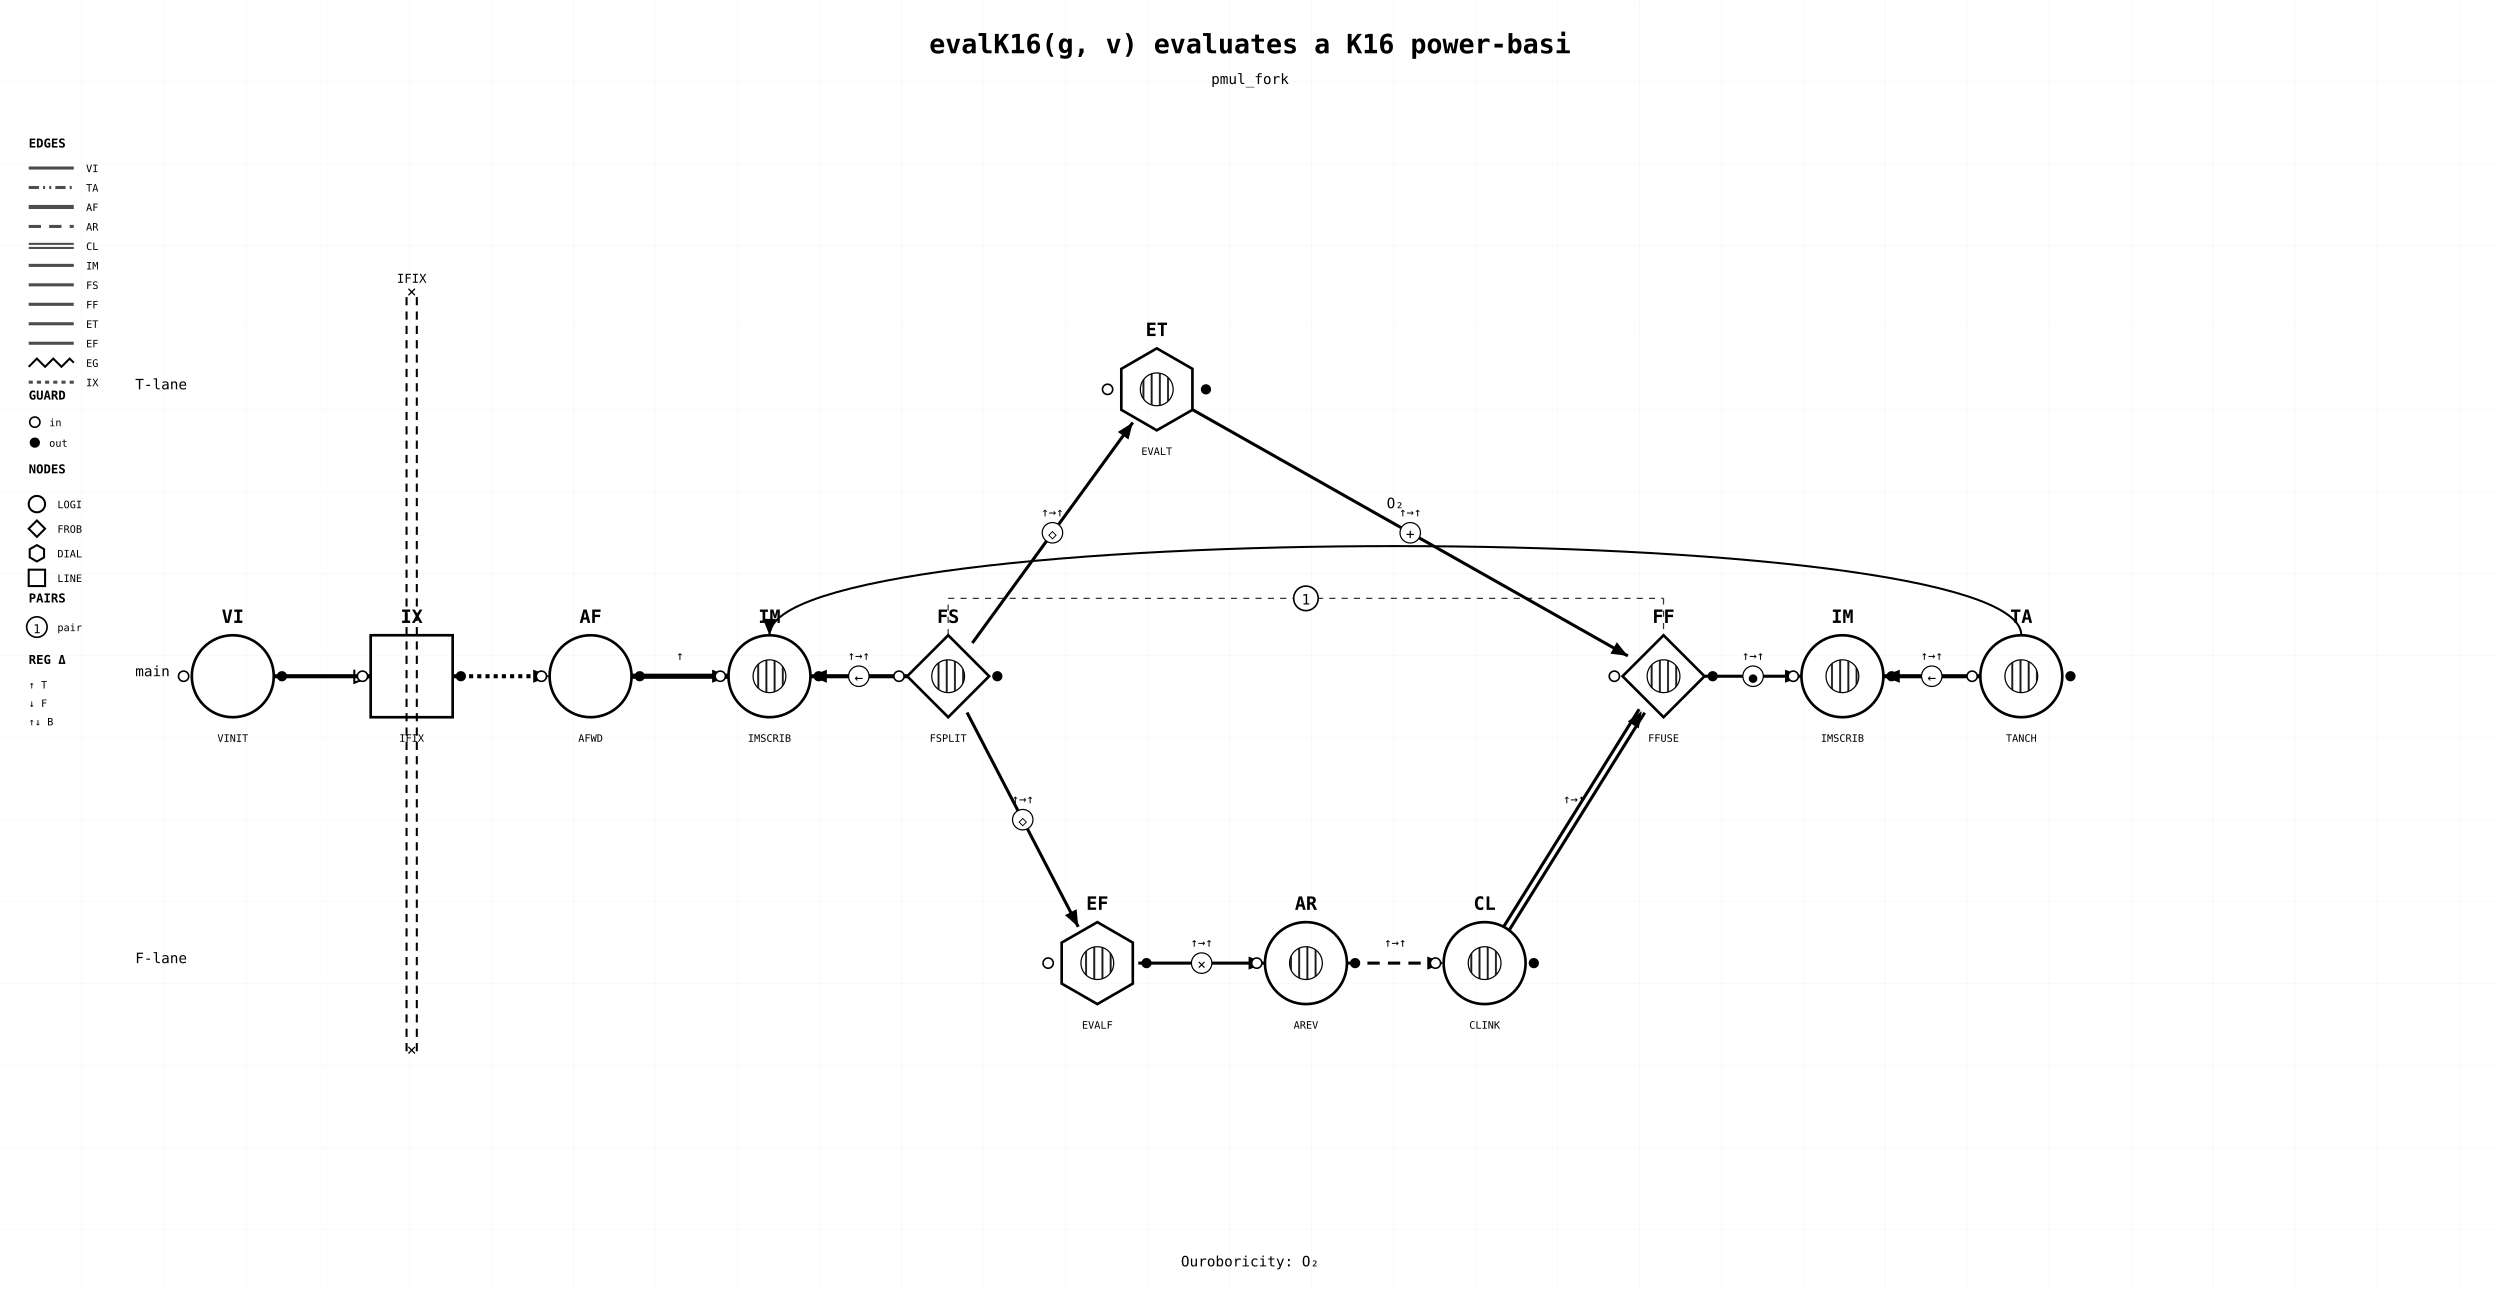
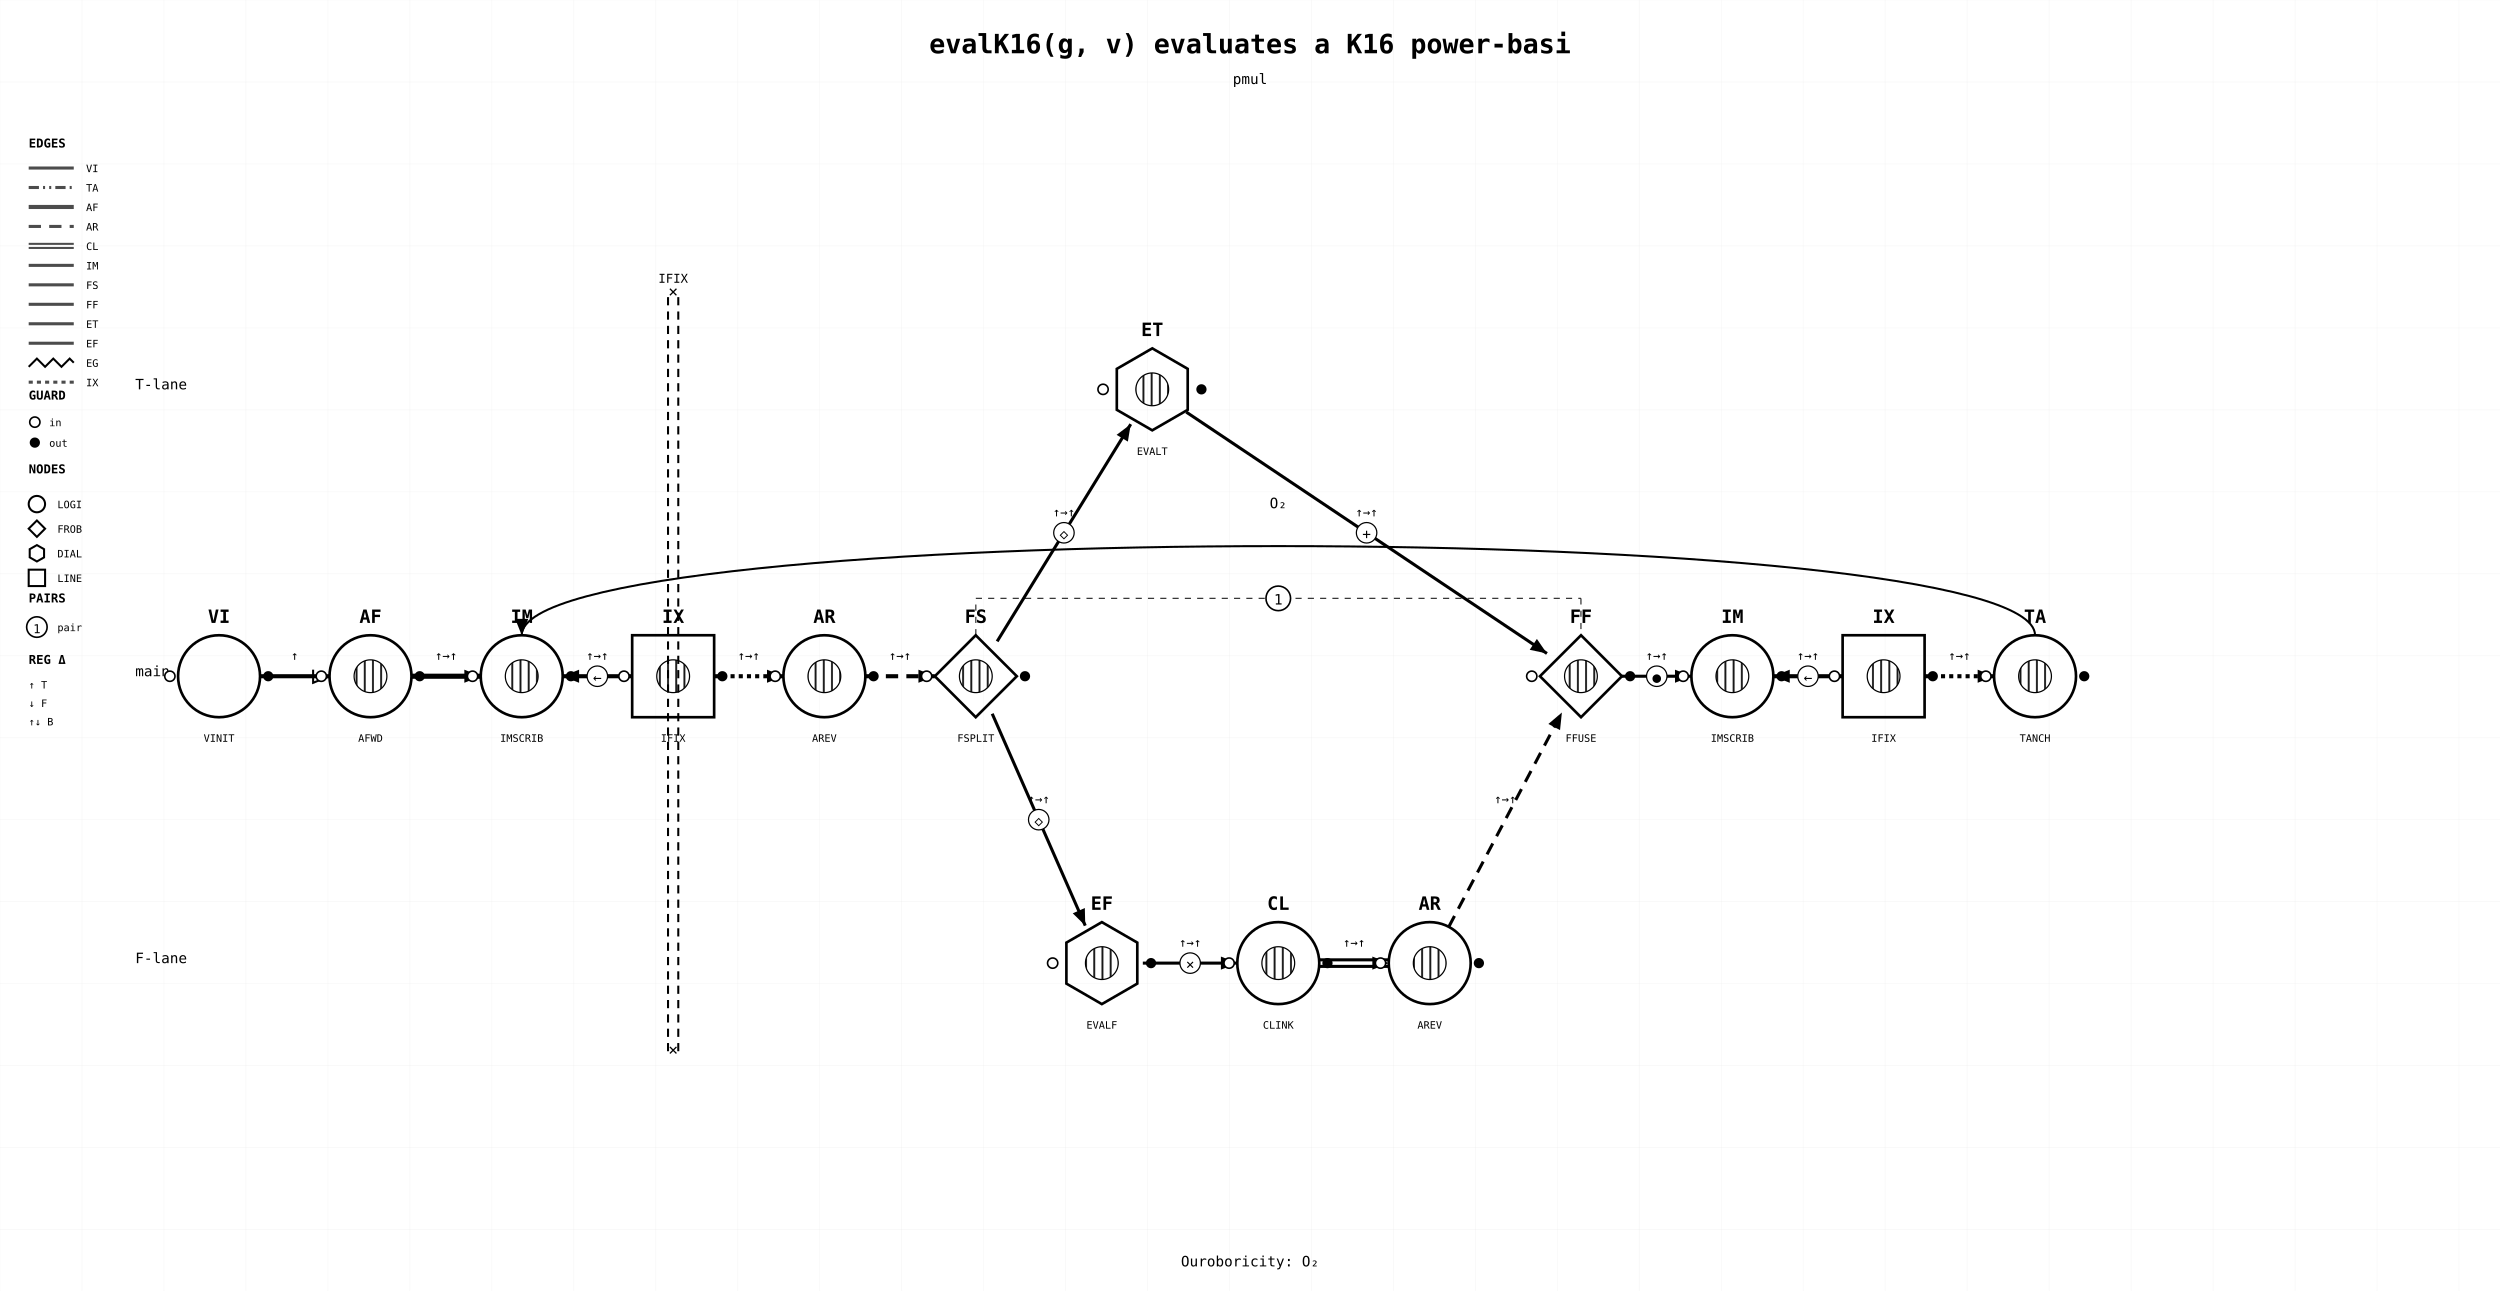
<svg xmlns="http://www.w3.org/2000/svg" viewBox="0 0 1220 630">
  <rect width="1220" height="630" fill="#ffffff" />
  <defs>
    <pattern id="hatch-T" width="4" height="4" patternUnits="userSpaceOnUse">
      <path d="M2,0 L2,4" stroke="#000000" stroke-width="0.8" />
    </pattern>
    <pattern id="hatch-F" width="4" height="4" patternUnits="userSpaceOnUse">
      <path d="M0,2 L4,2" stroke="#000000" stroke-width="0.8" />
    </pattern>
    <pattern id="hatch-B" width="4" height="4" patternUnits="userSpaceOnUse">
      <path d="M2,0 L2,4 M0,2 L4,2" stroke="#000000" stroke-width="0.8" />
    </pattern>
  </defs>
  <line x1="0.0" y1="0.0" x2="0.0" y2="630.0" stroke="#e8e8e8" stroke-width="0.4" opacity="0.3" />
  <line x1="40.0" y1="0.0" x2="40.0" y2="630.0" stroke="#e8e8e8" stroke-width="0.4" opacity="0.3" />
  <line x1="80.0" y1="0.0" x2="80.0" y2="630.0" stroke="#e8e8e8" stroke-width="0.4" opacity="0.3" />
  <line x1="120.0" y1="0.0" x2="120.0" y2="630.0" stroke="#e8e8e8" stroke-width="0.4" opacity="0.3" />
  <line x1="160.0" y1="0.0" x2="160.0" y2="630.0" stroke="#e8e8e8" stroke-width="0.4" opacity="0.3" />
  <line x1="200.0" y1="0.0" x2="200.0" y2="630.0" stroke="#e8e8e8" stroke-width="0.4" opacity="0.3" />
  <line x1="240.0" y1="0.0" x2="240.0" y2="630.0" stroke="#e8e8e8" stroke-width="0.4" opacity="0.3" />
  <line x1="280.0" y1="0.0" x2="280.0" y2="630.0" stroke="#e8e8e8" stroke-width="0.4" opacity="0.3" />
  <line x1="320.0" y1="0.0" x2="320.0" y2="630.0" stroke="#e8e8e8" stroke-width="0.4" opacity="0.3" />
  <line x1="360.0" y1="0.0" x2="360.0" y2="630.0" stroke="#e8e8e8" stroke-width="0.4" opacity="0.3" />
  <line x1="400.0" y1="0.0" x2="400.0" y2="630.0" stroke="#e8e8e8" stroke-width="0.4" opacity="0.3" />
  <line x1="440.0" y1="0.0" x2="440.0" y2="630.0" stroke="#e8e8e8" stroke-width="0.4" opacity="0.3" />
  <line x1="480.0" y1="0.0" x2="480.0" y2="630.0" stroke="#e8e8e8" stroke-width="0.4" opacity="0.3" />
  <line x1="520.0" y1="0.0" x2="520.0" y2="630.0" stroke="#e8e8e8" stroke-width="0.4" opacity="0.3" />
  <line x1="560.0" y1="0.0" x2="560.0" y2="630.0" stroke="#e8e8e8" stroke-width="0.4" opacity="0.3" />
  <line x1="600.0" y1="0.0" x2="600.0" y2="630.0" stroke="#e8e8e8" stroke-width="0.4" opacity="0.3" />
  <line x1="640.0" y1="0.0" x2="640.0" y2="630.0" stroke="#e8e8e8" stroke-width="0.4" opacity="0.3" />
  <line x1="680.0" y1="0.0" x2="680.0" y2="630.0" stroke="#e8e8e8" stroke-width="0.4" opacity="0.3" />
  <line x1="720.0" y1="0.0" x2="720.0" y2="630.0" stroke="#e8e8e8" stroke-width="0.4" opacity="0.3" />
  <line x1="760.0" y1="0.0" x2="760.0" y2="630.0" stroke="#e8e8e8" stroke-width="0.4" opacity="0.3" />
  <line x1="800.0" y1="0.0" x2="800.0" y2="630.0" stroke="#e8e8e8" stroke-width="0.4" opacity="0.3" />
  <line x1="840.0" y1="0.0" x2="840.0" y2="630.0" stroke="#e8e8e8" stroke-width="0.4" opacity="0.3" />
  <line x1="880.0" y1="0.0" x2="880.0" y2="630.0" stroke="#e8e8e8" stroke-width="0.4" opacity="0.3" />
  <line x1="920.0" y1="0.0" x2="920.0" y2="630.0" stroke="#e8e8e8" stroke-width="0.4" opacity="0.3" />
  <line x1="960.0" y1="0.0" x2="960.0" y2="630.0" stroke="#e8e8e8" stroke-width="0.4" opacity="0.3" />
  <line x1="1000.0" y1="0.0" x2="1000.0" y2="630.0" stroke="#e8e8e8" stroke-width="0.4" opacity="0.3" />
  <line x1="1040.0" y1="0.0" x2="1040.0" y2="630.0" stroke="#e8e8e8" stroke-width="0.4" opacity="0.3" />
  <line x1="1080.0" y1="0.0" x2="1080.0" y2="630.0" stroke="#e8e8e8" stroke-width="0.4" opacity="0.3" />
  <line x1="1120.0" y1="0.0" x2="1120.0" y2="630.0" stroke="#e8e8e8" stroke-width="0.4" opacity="0.3" />
  <line x1="1160.0" y1="0.0" x2="1160.0" y2="630.0" stroke="#e8e8e8" stroke-width="0.4" opacity="0.3" />
  <line x1="1200.0" y1="0.0" x2="1200.0" y2="630.0" stroke="#e8e8e8" stroke-width="0.4" opacity="0.3" />
  <line x1="0.0" y1="0.0" x2="1220.0" y2="0.0" stroke="#e8e8e8" stroke-width="0.4" opacity="0.3" />
  <line x1="0.0" y1="40.0" x2="1220.0" y2="40.0" stroke="#e8e8e8" stroke-width="0.4" opacity="0.3" />
  <line x1="0.0" y1="80.0" x2="1220.0" y2="80.0" stroke="#e8e8e8" stroke-width="0.4" opacity="0.3" />
  <line x1="0.0" y1="120.0" x2="1220.0" y2="120.0" stroke="#e8e8e8" stroke-width="0.4" opacity="0.3" />
  <line x1="0.0" y1="160.0" x2="1220.0" y2="160.0" stroke="#e8e8e8" stroke-width="0.4" opacity="0.3" />
  <line x1="0.0" y1="200.0" x2="1220.0" y2="200.0" stroke="#e8e8e8" stroke-width="0.4" opacity="0.3" />
  <line x1="0.0" y1="240.0" x2="1220.0" y2="240.0" stroke="#e8e8e8" stroke-width="0.4" opacity="0.3" />
  <line x1="0.0" y1="280.0" x2="1220.0" y2="280.0" stroke="#e8e8e8" stroke-width="0.4" opacity="0.3" />
  <line x1="0.0" y1="320.0" x2="1220.0" y2="320.0" stroke="#e8e8e8" stroke-width="0.4" opacity="0.3" />
  <line x1="0.0" y1="360.0" x2="1220.0" y2="360.0" stroke="#e8e8e8" stroke-width="0.4" opacity="0.3" />
  <line x1="0.0" y1="400.0" x2="1220.0" y2="400.0" stroke="#e8e8e8" stroke-width="0.4" opacity="0.3" />
  <line x1="0.0" y1="440.0" x2="1220.0" y2="440.0" stroke="#e8e8e8" stroke-width="0.4" opacity="0.3" />
  <line x1="0.0" y1="480.0" x2="1220.0" y2="480.0" stroke="#e8e8e8" stroke-width="0.4" opacity="0.3" />
  <line x1="0.0" y1="520.0" x2="1220.0" y2="520.0" stroke="#e8e8e8" stroke-width="0.4" opacity="0.3" />
  <line x1="0.0" y1="560.0" x2="1220.0" y2="560.0" stroke="#e8e8e8" stroke-width="0.4" opacity="0.3" />
  <line x1="0.0" y1="600.0" x2="1220.0" y2="600.0" stroke="#e8e8e8" stroke-width="0.4" opacity="0.3" />
  <text x="610.0" y="26.0" fill="#000000" font-size="13" text-anchor="middle" font-family="monospace" font-weight="bold">evalK16(g, v) evaluates a K16 power-basi</text>
-   <text x="610.0" y="41.0" fill="#000000" font-size="7" text-anchor="middle" font-family="monospace">pmul_fork</text>
+   <text x="610.0" y="41.0" fill="#000000" font-size="7" text-anchor="middle" font-family="monospace">pmul</text>
  <text x="66.0" y="190.0" fill="#000000" font-size="7" text-anchor="start" font-family="monospace">T-lane</text>
  <text x="66.0" y="470.0" fill="#000000" font-size="7" text-anchor="start" font-family="monospace">F-lane</text>
  <text x="66.0" y="330.0" fill="#000000" font-size="7" text-anchor="start" font-family="monospace">main</text>
-   <line x1="198.4" y1="145.0" x2="198.4" y2="515.0" stroke="#000000" stroke-width="1.0" opacity="1.0" stroke-dasharray="4,3" />
-   <line x1="203.4" y1="145.0" x2="203.4" y2="515.0" stroke="#000000" stroke-width="1.0" opacity="1.0" stroke-dasharray="4,3" />
-   <text x="200.9" y="145.0" fill="#000000" font-size="8" text-anchor="middle" font-family="monospace">×</text>
-   <text x="200.9" y="515.0" fill="#000000" font-size="8" text-anchor="middle" font-family="monospace">×</text>
-   <text x="200.9" y="138.0" fill="#000000" font-size="6" text-anchor="middle" font-family="monospace">IFIX</text>
-   <line x1="462.7" y1="310.0" x2="462.7" y2="292.0" stroke="#000000" stroke-width="0.6" opacity="0.8" stroke-dasharray="3,3" />
-   <line x1="462.7" y1="292.0" x2="811.8" y2="292.0" stroke="#000000" stroke-width="0.6" opacity="0.8" stroke-dasharray="3,3" />
-   <line x1="811.8" y1="292.0" x2="811.8" y2="310.0" stroke="#000000" stroke-width="0.6" opacity="0.8" stroke-dasharray="3,3" />
-   <circle cx="637.3" cy="292.0" r="6" fill="#ffffff" stroke="#000000" stroke-width="0.8" />
-   <text x="637.3" y="295.0" fill="#000000" font-size="7" text-anchor="middle" font-family="monospace">1</text>
-   <line x1="474.5" y1="313.8" x2="552.8" y2="206.2" stroke="#000000" stroke-width="1.5" opacity="1.0" />
-   <polygon points="552.8,206.2 550.7,214.5 545.5,210.8" fill="#000000" />
-   <circle cx="513.6" cy="260.0" r="5" fill="#ffffff" stroke="#000000" stroke-width="0.6" />
-   <text x="513.6" y="263.0" fill="#000000" font-size="7" text-anchor="middle" font-family="monospace">◇</text>
-   <text x="513.6" y="252.0" fill="#000000" font-size="6" text-anchor="middle" font-family="monospace">↑→↑</text>
-   <line x1="581.9" y1="199.9" x2="794.4" y2="320.1" stroke="#000000" stroke-width="1.5" opacity="1.0" />
-   <polygon points="794.4,320.1 785.9,319.0 789.0,313.4" fill="#000000" />
-   <circle cx="688.2" cy="260.0" r="5" fill="#ffffff" stroke="#000000" stroke-width="0.6" />
-   <text x="688.2" y="263.0" fill="#000000" font-size="7" text-anchor="middle" font-family="monospace">+</text>
-   <text x="688.2" y="252.0" fill="#000000" font-size="6" text-anchor="middle" font-family="monospace">↑→↑</text>
-   <line x1="471.9" y1="347.7" x2="526.2" y2="452.3" stroke="#000000" stroke-width="1.5" opacity="1.0" />
-   <polygon points="526.2,452.3 519.7,446.6 525.4,443.7" fill="#000000" />
-   <circle cx="499.1" cy="400.0" r="5" fill="#ffffff" stroke="#000000" stroke-width="0.6" />
-   <text x="499.1" y="403.0" fill="#000000" font-size="7" text-anchor="middle" font-family="monospace">◇</text>
-   <text x="499.1" y="392.0" fill="#000000" font-size="6" text-anchor="middle" font-family="monospace">↑→↑</text>
-   <line x1="555.5" y1="470.0" x2="617.3" y2="470.0" stroke="#000000" stroke-width="1.5" opacity="1.0" />
-   <polygon points="617.3,470.0 609.3,473.2 609.3,466.8" fill="#000000" />
-   <circle cx="586.4" cy="470.0" r="5" fill="#ffffff" stroke="#000000" stroke-width="0.6" />
-   <text x="586.4" y="473.0" fill="#000000" font-size="7" text-anchor="middle" font-family="monospace">×</text>
-   <text x="586.4" y="462.0" fill="#000000" font-size="6" text-anchor="middle" font-family="monospace">↑→↑</text>
-   <line x1="657.3" y1="470.0" x2="704.5" y2="470.0" stroke="#000000" stroke-width="1.5" opacity="1.0" stroke-dasharray="6,4" />
-   <polygon points="704.5,470.0 696.5,473.2 696.5,466.8" fill="#000000" />
-   <text x="680.9" y="462.0" fill="#000000" font-size="6" text-anchor="middle" font-family="monospace">↑→↑</text>
-   <line x1="733.8" y1="452.2" x2="799.9" y2="346.1" stroke="#000000" stroke-width="1.5" opacity="1.0" />
-   <line x1="736.5" y1="453.9" x2="802.6" y2="347.8" stroke="#000000" stroke-width="1.5" opacity="1.0" />
-   <polygon points="801.2,347.0 799.7,355.5 794.3,352.1" fill="#000000" />
-   <text x="768.2" y="392.0" fill="#000000" font-size="6" text-anchor="middle" font-family="monospace">↑→↑</text>
-   <line x1="133.6" y1="330.0" x2="180.9" y2="330.0" stroke="#000000" stroke-width="2.0" opacity="1.0" />
-   <polyline points="180.9,330.0 172.9,333.2 172.9,326.8" fill="none" stroke="#000000" stroke-width="1.0" />
-   <line x1="220.9" y1="330.0" x2="268.2" y2="330.0" stroke="#000000" stroke-width="2.0" opacity="1.0" stroke-dasharray="2,2" />
-   <polygon points="268.2,330.0 260.2,333.2 260.2,326.8" fill="#000000" />
-   <line x1="308.2" y1="330.0" x2="355.5" y2="330.0" stroke="#000000" stroke-width="2.5" opacity="1.0" />
-   <polygon points="355.5,330.0 347.5,333.2 347.5,326.8" fill="#000000" />
-   <text x="331.8" y="322.0" fill="#000000" font-size="6" text-anchor="middle" font-family="monospace">↑</text>
-   <line x1="395.5" y1="330.0" x2="442.7" y2="330.0" stroke="#000000" stroke-width="2.0" opacity="1.0" />
-   <polygon points="395.5,330.0 403.5,326.8 403.5,333.2" fill="#000000" />
-   <circle cx="419.1" cy="330.0" r="5" fill="#ffffff" stroke="#000000" stroke-width="0.6" />
-   <text x="419.1" y="333.0" fill="#000000" font-size="7" text-anchor="middle" font-family="monospace">←</text>
-   <text x="419.1" y="322.0" fill="#000000" font-size="6" text-anchor="middle" font-family="monospace">↑→↑</text>
-   <line x1="919.1" y1="330.0" x2="966.4" y2="330.0" stroke="#000000" stroke-width="2.0" opacity="1.0" />
-   <polygon points="919.1,330.0 927.1,326.8 927.1,333.2" fill="#000000" />
-   <circle cx="942.7" cy="330.0" r="5" fill="#ffffff" stroke="#000000" stroke-width="0.6" />
-   <text x="942.7" y="333.0" fill="#000000" font-size="7" text-anchor="middle" font-family="monospace">←</text>
-   <text x="942.7" y="322.0" fill="#000000" font-size="6" text-anchor="middle" font-family="monospace">↑→↑</text>
-   <line x1="831.8" y1="330.0" x2="879.1" y2="330.0" stroke="#000000" stroke-width="1.5" opacity="1.0" />
-   <polygon points="879.1,330.0 871.1,333.2 871.1,326.8" fill="#000000" />
-   <circle cx="855.5" cy="330.0" r="5" fill="#ffffff" stroke="#000000" stroke-width="0.6" />
-   <text x="855.5" y="333.0" fill="#000000" font-size="7" text-anchor="middle" font-family="monospace">●</text>
-   <text x="855.5" y="322.0" fill="#000000" font-size="6" text-anchor="middle" font-family="monospace">↑→↑</text>
-   <circle fill="none" stroke="#000000" stroke-width="1.3" cx="113.6" cy="330.0" r="20.0" />
-   <circle cx="89.6" cy="330.0" r="2.5" fill="#ffffff" stroke="#000000" stroke-width="0.8" />
-   <circle cx="137.6" cy="330.0" r="2.5" fill="#000000" />
-   <text x="113.6" y="304.0" fill="#000000" font-size="9" text-anchor="middle" font-family="monospace" font-weight="bold">VI</text>
-   <text x="113.6" y="362.0" fill="#000000" font-size="5" text-anchor="middle" font-family="monospace">VINIT</text>
-   <rect fill="none" stroke="#000000" stroke-width="1.3" x="180.9" y="310.0" width="40.0" height="40.0" />
-   <circle cx="176.9" cy="330.0" r="2.5" fill="#ffffff" stroke="#000000" stroke-width="0.8" />
-   <circle cx="224.9" cy="330.0" r="2.5" fill="#000000" />
-   <text x="200.9" y="304.0" fill="#000000" font-size="9" text-anchor="middle" font-family="monospace" font-weight="bold">IX</text>
-   <text x="200.9" y="362.0" fill="#000000" font-size="5" text-anchor="middle" font-family="monospace">IFIX</text>
-   <circle fill="none" stroke="#000000" stroke-width="1.3" cx="288.2" cy="330.0" r="20.0" />
-   <circle cx="264.2" cy="330.0" r="2.5" fill="#ffffff" stroke="#000000" stroke-width="0.8" />
-   <circle cx="312.2" cy="330.0" r="2.5" fill="#000000" />
-   <text x="288.2" y="304.0" fill="#000000" font-size="9" text-anchor="middle" font-family="monospace" font-weight="bold">AF</text>
-   <text x="288.2" y="362.0" fill="#000000" font-size="5" text-anchor="middle" font-family="monospace">AFWD</text>
-   <circle fill="none" stroke="#000000" stroke-width="1.3" cx="375.5" cy="330.0" r="20.0" />
-   <circle cx="375.5" cy="330.0" r="8" fill="url(#hatch-T)" stroke="#000000" stroke-width="0.6" />
-   <circle cx="351.5" cy="330.0" r="2.5" fill="#ffffff" stroke="#000000" stroke-width="0.8" />
-   <circle cx="399.5" cy="330.0" r="2.5" fill="#000000" />
-   <text x="375.5" y="304.0" fill="#000000" font-size="9" text-anchor="middle" font-family="monospace" font-weight="bold">IM</text>
-   <text x="375.5" y="362.0" fill="#000000" font-size="5" text-anchor="middle" font-family="monospace">IMSCRIB</text>
-   <polygon fill="none" stroke="#000000" stroke-width="1.3" points="462.727,310.0 482.7,330 462.727,350.0 442.7,330" />
-   <circle cx="462.7" cy="330.0" r="8" fill="url(#hatch-T)" stroke="#000000" stroke-width="0.6" />
-   <circle cx="438.7" cy="330.0" r="2.5" fill="#ffffff" stroke="#000000" stroke-width="0.8" />
-   <circle cx="486.7" cy="330.0" r="2.5" fill="#000000" />
-   <text x="462.7" y="304.0" fill="#000000" font-size="9" text-anchor="middle" font-family="monospace" font-weight="bold">FS</text>
-   <text x="462.7" y="362.0" fill="#000000" font-size="5" text-anchor="middle" font-family="monospace">FSPLIT</text>
-   <polygon fill="none" stroke="#000000" stroke-width="1.3" points="552.8,480.0 535.5,490.0 518.1,480.0 518.1,460.0 535.5,450.0 552.8,460.0" />
-   <circle cx="535.5" cy="470.0" r="8" fill="url(#hatch-T)" stroke="#000000" stroke-width="0.6" />
-   <circle cx="511.5" cy="470.0" r="2.5" fill="#ffffff" stroke="#000000" stroke-width="0.8" />
-   <circle cx="559.5" cy="470.0" r="2.5" fill="#000000" />
-   <text x="535.5" y="444.0" fill="#000000" font-size="9" text-anchor="middle" font-family="monospace" font-weight="bold">EF</text>
-   <text x="535.5" y="502.0" fill="#000000" font-size="5" text-anchor="middle" font-family="monospace">EVALF</text>
-   <circle fill="none" stroke="#000000" stroke-width="1.3" cx="637.3" cy="470.0" r="20.0" />
-   <circle cx="637.3" cy="470.0" r="8" fill="url(#hatch-T)" stroke="#000000" stroke-width="0.6" />
-   <circle cx="613.3" cy="470.0" r="2.5" fill="#ffffff" stroke="#000000" stroke-width="0.8" />
-   <circle cx="661.3" cy="470.0" r="2.5" fill="#000000" />
-   <text x="637.3" y="444.0" fill="#000000" font-size="9" text-anchor="middle" font-family="monospace" font-weight="bold">AR</text>
-   <text x="637.3" y="502.0" fill="#000000" font-size="5" text-anchor="middle" font-family="monospace">AREV</text>
-   <circle fill="none" stroke="#000000" stroke-width="1.3" cx="724.5" cy="470.0" r="20.0" />
-   <circle cx="724.5" cy="470.0" r="8" fill="url(#hatch-T)" stroke="#000000" stroke-width="0.6" />
-   <circle cx="700.5" cy="470.0" r="2.5" fill="#ffffff" stroke="#000000" stroke-width="0.8" />
-   <circle cx="748.5" cy="470.0" r="2.5" fill="#000000" />
-   <text x="724.5" y="444.0" fill="#000000" font-size="9" text-anchor="middle" font-family="monospace" font-weight="bold">CL</text>
-   <text x="724.5" y="502.0" fill="#000000" font-size="5" text-anchor="middle" font-family="monospace">CLINK</text>
-   <polygon fill="none" stroke="#000000" stroke-width="1.3" points="581.9,200.0 564.5,210.0 547.2,200.0 547.2,180.0 564.5,170.0 581.9,180.0" />
-   <circle cx="564.5" cy="190.0" r="8" fill="url(#hatch-T)" stroke="#000000" stroke-width="0.6" />
-   <circle cx="540.5" cy="190.0" r="2.5" fill="#ffffff" stroke="#000000" stroke-width="0.8" />
-   <circle cx="588.5" cy="190.0" r="2.5" fill="#000000" />
-   <text x="564.5" y="164.0" fill="#000000" font-size="9" text-anchor="middle" font-family="monospace" font-weight="bold">ET</text>
-   <text x="564.5" y="222.0" fill="#000000" font-size="5" text-anchor="middle" font-family="monospace">EVALT</text>
-   <polygon fill="none" stroke="#000000" stroke-width="1.3" points="811.818,310.0 831.8,330 811.818,350.0 791.8,330" />
-   <circle cx="811.8" cy="330.0" r="8" fill="url(#hatch-T)" stroke="#000000" stroke-width="0.6" />
-   <circle cx="787.8" cy="330.0" r="2.5" fill="#ffffff" stroke="#000000" stroke-width="0.8" />
-   <circle cx="835.8" cy="330.0" r="2.5" fill="#000000" />
-   <text x="811.8" y="304.0" fill="#000000" font-size="9" text-anchor="middle" font-family="monospace" font-weight="bold">FF</text>
-   <text x="811.8" y="362.0" fill="#000000" font-size="5" text-anchor="middle" font-family="monospace">FFUSE</text>
-   <circle fill="none" stroke="#000000" stroke-width="1.3" cx="899.1" cy="330.0" r="20.0" />
-   <circle cx="899.1" cy="330.0" r="8" fill="url(#hatch-T)" stroke="#000000" stroke-width="0.6" />
-   <circle cx="875.1" cy="330.0" r="2.5" fill="#ffffff" stroke="#000000" stroke-width="0.8" />
-   <circle cx="923.1" cy="330.0" r="2.5" fill="#000000" />
-   <text x="899.1" y="304.0" fill="#000000" font-size="9" text-anchor="middle" font-family="monospace" font-weight="bold">IM</text>
-   <text x="899.1" y="362.0" fill="#000000" font-size="5" text-anchor="middle" font-family="monospace">IMSCRIB</text>
-   <circle fill="none" stroke="#000000" stroke-width="1.3" cx="986.4" cy="330.0" r="20.0" />
-   <circle cx="986.4" cy="330.0" r="8" fill="url(#hatch-T)" stroke="#000000" stroke-width="0.6" />
-   <circle cx="962.4" cy="330.0" r="2.5" fill="#ffffff" stroke="#000000" stroke-width="0.8" />
-   <circle cx="1010.4" cy="330.0" r="2.5" fill="#000000" />
-   <text x="986.4" y="304.0" fill="#000000" font-size="9" text-anchor="middle" font-family="monospace" font-weight="bold">TA</text>
-   <text x="986.4" y="362.0" fill="#000000" font-size="5" text-anchor="middle" font-family="monospace">TANCH</text>
-   <path d="M 986.4,310.0 C 986.4,252.0 375.5,252.0 375.5,310.0" fill="none" stroke="#000000" stroke-width="1.0" />
-   <polygon points="375.5,310.0 372.3,302.0 378.7,302.0" fill="#000000" />
-   <text x="680.9" y="248.0" fill="#000000" font-size="7" text-anchor="middle" font-family="monospace">O₂</text>
+   <line x1="326.0" y1="145.0" x2="326.0" y2="515.0" stroke="#000000" stroke-width="1.0" opacity="1.0" stroke-dasharray="4,3" />
+   <line x1="331.0" y1="145.0" x2="331.0" y2="515.0" stroke="#000000" stroke-width="1.0" opacity="1.0" stroke-dasharray="4,3" />
+   <text x="328.5" y="145.0" fill="#000000" font-size="8" text-anchor="middle" font-family="monospace">×</text>
+   <text x="328.5" y="515.0" fill="#000000" font-size="8" text-anchor="middle" font-family="monospace">×</text>
+   <text x="328.5" y="138.0" fill="#000000" font-size="6" text-anchor="middle" font-family="monospace">IFIX</text>
+   <line x1="476.2" y1="310.0" x2="476.2" y2="292.0" stroke="#000000" stroke-width="0.6" opacity="0.8" stroke-dasharray="3,3" />
+   <line x1="476.2" y1="292.0" x2="771.5" y2="292.0" stroke="#000000" stroke-width="0.6" opacity="0.8" stroke-dasharray="3,3" />
+   <line x1="771.5" y1="292.0" x2="771.5" y2="310.0" stroke="#000000" stroke-width="0.6" opacity="0.8" stroke-dasharray="3,3" />
+   <circle cx="623.8" cy="292.0" r="6" fill="#ffffff" stroke="#000000" stroke-width="0.8" />
+   <text x="623.8" y="295.0" fill="#000000" font-size="7" text-anchor="middle" font-family="monospace">1</text>
+   <line x1="486.6" y1="313.0" x2="551.8" y2="207.0" stroke="#000000" stroke-width="1.5" opacity="1.0" />
+   <polygon points="551.8,207.0 550.4,215.5 544.9,212.2" fill="#000000" />
+   <circle cx="519.2" cy="260.0" r="5" fill="#ffffff" stroke="#000000" stroke-width="0.6" />
+   <text x="519.2" y="263.0" fill="#000000" font-size="7" text-anchor="middle" font-family="monospace">◇</text>
+   <text x="519.2" y="252.0" fill="#000000" font-size="6" text-anchor="middle" font-family="monospace">↑→↑</text>
+   <line x1="578.9" y1="201.1" x2="754.9" y2="318.9" stroke="#000000" stroke-width="1.5" opacity="1.0" />
+   <polygon points="754.9,318.9 746.5,317.1 750.0,311.8" fill="#000000" />
+   <circle cx="666.9" cy="260.0" r="5" fill="#ffffff" stroke="#000000" stroke-width="0.6" />
+   <text x="666.9" y="263.0" fill="#000000" font-size="7" text-anchor="middle" font-family="monospace">+</text>
+   <text x="666.9" y="252.0" fill="#000000" font-size="6" text-anchor="middle" font-family="monospace">↑→↑</text>
+   <line x1="484.2" y1="348.3" x2="529.6" y2="451.7" stroke="#000000" stroke-width="1.5" opacity="1.0" />
+   <polygon points="529.6,451.7 523.5,445.7 529.4,443.1" fill="#000000" />
+   <circle cx="506.9" cy="400.0" r="5" fill="#ffffff" stroke="#000000" stroke-width="0.6" />
+   <text x="506.9" y="403.0" fill="#000000" font-size="7" text-anchor="middle" font-family="monospace">◇</text>
+   <text x="506.9" y="392.0" fill="#000000" font-size="6" text-anchor="middle" font-family="monospace">↑→↑</text>
+   <line x1="557.7" y1="470.0" x2="603.8" y2="470.0" stroke="#000000" stroke-width="1.5" opacity="1.0" />
+   <polygon points="603.8,470.0 595.8,473.2 595.8,466.8" fill="#000000" />
+   <circle cx="580.8" cy="470.0" r="5" fill="#ffffff" stroke="#000000" stroke-width="0.6" />
+   <text x="580.8" y="473.0" fill="#000000" font-size="7" text-anchor="middle" font-family="monospace">×</text>
+   <text x="580.8" y="462.0" fill="#000000" font-size="6" text-anchor="middle" font-family="monospace">↑→↑</text>
+   <line x1="643.8" y1="468.4" x2="677.7" y2="468.4" stroke="#000000" stroke-width="1.5" opacity="1.0" />
+   <line x1="643.8" y1="471.6" x2="677.7" y2="471.6" stroke="#000000" stroke-width="1.5" opacity="1.0" />
+   <polygon points="677.7,470.0 669.7,473.2 669.7,466.8" fill="#000000" />
+   <text x="660.8" y="462.0" fill="#000000" font-size="6" text-anchor="middle" font-family="monospace">↑→↑</text>
+   <line x1="707.0" y1="452.3" x2="762.2" y2="347.7" stroke="#000000" stroke-width="1.5" opacity="1.0" stroke-dasharray="6,4" />
+   <polygon points="762.2,347.7 761.3,356.3 755.6,353.3" fill="#000000" />
+   <text x="734.6" y="392.0" fill="#000000" font-size="6" text-anchor="middle" font-family="monospace">↑→↑</text>
+   <line x1="126.9" y1="330.0" x2="160.8" y2="330.0" stroke="#000000" stroke-width="2.0" opacity="1.0" />
+   <polyline points="160.8,330.0 152.8,333.2 152.8,326.8" fill="none" stroke="#000000" stroke-width="1.0" />
+   <text x="143.8" y="322.0" fill="#000000" font-size="6" text-anchor="middle" font-family="monospace">↑</text>
+   <line x1="200.8" y1="330.0" x2="234.6" y2="330.0" stroke="#000000" stroke-width="2.5" opacity="1.0" />
+   <polygon points="234.6,330.0 226.6,333.2 226.6,326.8" fill="#000000" />
+   <text x="217.7" y="322.0" fill="#000000" font-size="6" text-anchor="middle" font-family="monospace">↑→↑</text>
+   <line x1="274.6" y1="330.0" x2="308.5" y2="330.0" stroke="#000000" stroke-width="2.0" opacity="1.0" />
+   <polygon points="274.6,330.0 282.6,326.8 282.6,333.2" fill="#000000" />
+   <circle cx="291.5" cy="330.0" r="5" fill="#ffffff" stroke="#000000" stroke-width="0.6" />
+   <text x="291.5" y="333.0" fill="#000000" font-size="7" text-anchor="middle" font-family="monospace">←</text>
+   <text x="291.5" y="322.0" fill="#000000" font-size="6" text-anchor="middle" font-family="monospace">↑→↑</text>
+   <line x1="348.5" y1="330.0" x2="382.3" y2="330.0" stroke="#000000" stroke-width="2.0" opacity="1.0" stroke-dasharray="2,2" />
+   <polygon points="382.3,330.0 374.3,333.2 374.3,326.8" fill="#000000" />
+   <text x="365.4" y="322.0" fill="#000000" font-size="6" text-anchor="middle" font-family="monospace">↑→↑</text>
+   <line x1="422.3" y1="330.0" x2="456.2" y2="330.0" stroke="#000000" stroke-width="2.0" opacity="1.0" stroke-dasharray="6,4" />
+   <polygon points="456.2,330.0 448.2,333.2 448.2,326.8" fill="#000000" />
+   <text x="439.2" y="322.0" fill="#000000" font-size="6" text-anchor="middle" font-family="monospace">↑→↑</text>
+   <line x1="865.4" y1="330.0" x2="899.2" y2="330.0" stroke="#000000" stroke-width="2.0" opacity="1.0" />
+   <polygon points="865.4,330.0 873.4,326.8 873.4,333.2" fill="#000000" />
+   <circle cx="882.3" cy="330.0" r="5" fill="#ffffff" stroke="#000000" stroke-width="0.6" />
+   <text x="882.3" y="333.0" fill="#000000" font-size="7" text-anchor="middle" font-family="monospace">←</text>
+   <text x="882.3" y="322.0" fill="#000000" font-size="6" text-anchor="middle" font-family="monospace">↑→↑</text>
+   <line x1="939.2" y1="330.0" x2="973.1" y2="330.0" stroke="#000000" stroke-width="2.0" opacity="1.0" stroke-dasharray="2,2" />
+   <polygon points="973.1,330.0 965.1,333.2 965.1,326.8" fill="#000000" />
+   <text x="956.2" y="322.0" fill="#000000" font-size="6" text-anchor="middle" font-family="monospace">↑→↑</text>
+   <line x1="791.5" y1="330.0" x2="825.4" y2="330.0" stroke="#000000" stroke-width="1.5" opacity="1.0" />
+   <polygon points="825.4,330.0 817.4,333.2 817.4,326.8" fill="#000000" />
+   <circle cx="808.5" cy="330.0" r="5" fill="#ffffff" stroke="#000000" stroke-width="0.6" />
+   <text x="808.5" y="333.0" fill="#000000" font-size="7" text-anchor="middle" font-family="monospace">●</text>
+   <text x="808.5" y="322.0" fill="#000000" font-size="6" text-anchor="middle" font-family="monospace">↑→↑</text>
+   <circle fill="none" stroke="#000000" stroke-width="1.3" cx="106.9" cy="330.0" r="20.0" />
+   <circle cx="82.9" cy="330.0" r="2.5" fill="#ffffff" stroke="#000000" stroke-width="0.8" />
+   <circle cx="130.9" cy="330.0" r="2.5" fill="#000000" />
+   <text x="106.9" y="304.0" fill="#000000" font-size="9" text-anchor="middle" font-family="monospace" font-weight="bold">VI</text>
+   <text x="106.9" y="362.0" fill="#000000" font-size="5" text-anchor="middle" font-family="monospace">VINIT</text>
+   <circle fill="none" stroke="#000000" stroke-width="1.3" cx="180.8" cy="330.0" r="20.0" />
+   <circle cx="180.8" cy="330.0" r="8" fill="url(#hatch-T)" stroke="#000000" stroke-width="0.6" />
+   <circle cx="156.8" cy="330.0" r="2.5" fill="#ffffff" stroke="#000000" stroke-width="0.8" />
+   <circle cx="204.8" cy="330.0" r="2.5" fill="#000000" />
+   <text x="180.8" y="304.0" fill="#000000" font-size="9" text-anchor="middle" font-family="monospace" font-weight="bold">AF</text>
+   <text x="180.8" y="362.0" fill="#000000" font-size="5" text-anchor="middle" font-family="monospace">AFWD</text>
+   <circle fill="none" stroke="#000000" stroke-width="1.3" cx="254.6" cy="330.0" r="20.0" />
+   <circle cx="254.6" cy="330.0" r="8" fill="url(#hatch-T)" stroke="#000000" stroke-width="0.6" />
+   <circle cx="230.6" cy="330.0" r="2.5" fill="#ffffff" stroke="#000000" stroke-width="0.8" />
+   <circle cx="278.6" cy="330.0" r="2.5" fill="#000000" />
+   <text x="254.6" y="304.0" fill="#000000" font-size="9" text-anchor="middle" font-family="monospace" font-weight="bold">IM</text>
+   <text x="254.6" y="362.0" fill="#000000" font-size="5" text-anchor="middle" font-family="monospace">IMSCRIB</text>
+   <rect fill="none" stroke="#000000" stroke-width="1.3" x="308.5" y="310.0" width="40.0" height="40.0" />
+   <circle cx="328.5" cy="330.0" r="8" fill="url(#hatch-T)" stroke="#000000" stroke-width="0.6" />
+   <circle cx="304.5" cy="330.0" r="2.5" fill="#ffffff" stroke="#000000" stroke-width="0.8" />
+   <circle cx="352.5" cy="330.0" r="2.5" fill="#000000" />
+   <text x="328.5" y="304.0" fill="#000000" font-size="9" text-anchor="middle" font-family="monospace" font-weight="bold">IX</text>
+   <text x="328.5" y="362.0" fill="#000000" font-size="5" text-anchor="middle" font-family="monospace">IFIX</text>
+   <circle fill="none" stroke="#000000" stroke-width="1.3" cx="402.3" cy="330.0" r="20.0" />
+   <circle cx="402.3" cy="330.0" r="8" fill="url(#hatch-T)" stroke="#000000" stroke-width="0.6" />
+   <circle cx="378.3" cy="330.0" r="2.5" fill="#ffffff" stroke="#000000" stroke-width="0.8" />
+   <circle cx="426.3" cy="330.0" r="2.5" fill="#000000" />
+   <text x="402.3" y="304.0" fill="#000000" font-size="9" text-anchor="middle" font-family="monospace" font-weight="bold">AR</text>
+   <text x="402.3" y="362.0" fill="#000000" font-size="5" text-anchor="middle" font-family="monospace">AREV</text>
+   <polygon fill="none" stroke="#000000" stroke-width="1.3" points="476.154,310.0 496.2,330 476.154,350.0 456.2,330" />
+   <circle cx="476.2" cy="330.0" r="8" fill="url(#hatch-T)" stroke="#000000" stroke-width="0.6" />
+   <circle cx="452.2" cy="330.0" r="2.5" fill="#ffffff" stroke="#000000" stroke-width="0.8" />
+   <circle cx="500.2" cy="330.0" r="2.5" fill="#000000" />
+   <text x="476.2" y="304.0" fill="#000000" font-size="9" text-anchor="middle" font-family="monospace" font-weight="bold">FS</text>
+   <text x="476.2" y="362.0" fill="#000000" font-size="5" text-anchor="middle" font-family="monospace">FSPLIT</text>
+   <polygon fill="none" stroke="#000000" stroke-width="1.3" points="555.0,480.0 537.7,490.0 520.4,480.0 520.4,460.0 537.7,450.0 555.0,460.0" />
+   <circle cx="537.7" cy="470.0" r="8" fill="url(#hatch-T)" stroke="#000000" stroke-width="0.6" />
+   <circle cx="513.7" cy="470.0" r="2.5" fill="#ffffff" stroke="#000000" stroke-width="0.8" />
+   <circle cx="561.7" cy="470.0" r="2.5" fill="#000000" />
+   <text x="537.7" y="444.0" fill="#000000" font-size="9" text-anchor="middle" font-family="monospace" font-weight="bold">EF</text>
+   <text x="537.7" y="502.0" fill="#000000" font-size="5" text-anchor="middle" font-family="monospace">EVALF</text>
+   <circle fill="none" stroke="#000000" stroke-width="1.3" cx="623.8" cy="470.0" r="20.0" />
+   <circle cx="623.8" cy="470.0" r="8" fill="url(#hatch-T)" stroke="#000000" stroke-width="0.6" />
+   <circle cx="599.8" cy="470.0" r="2.5" fill="#ffffff" stroke="#000000" stroke-width="0.8" />
+   <circle cx="647.8" cy="470.0" r="2.5" fill="#000000" />
+   <text x="623.8" y="444.0" fill="#000000" font-size="9" text-anchor="middle" font-family="monospace" font-weight="bold">CL</text>
+   <text x="623.8" y="502.0" fill="#000000" font-size="5" text-anchor="middle" font-family="monospace">CLINK</text>
+   <circle fill="none" stroke="#000000" stroke-width="1.3" cx="697.7" cy="470.0" r="20.0" />
+   <circle cx="697.7" cy="470.0" r="8" fill="url(#hatch-T)" stroke="#000000" stroke-width="0.6" />
+   <circle cx="673.7" cy="470.0" r="2.5" fill="#ffffff" stroke="#000000" stroke-width="0.8" />
+   <circle cx="721.7" cy="470.0" r="2.5" fill="#000000" />
+   <text x="697.7" y="444.0" fill="#000000" font-size="9" text-anchor="middle" font-family="monospace" font-weight="bold">AR</text>
+   <text x="697.7" y="502.0" fill="#000000" font-size="5" text-anchor="middle" font-family="monospace">AREV</text>
+   <polygon fill="none" stroke="#000000" stroke-width="1.3" points="579.6,200.0 562.3,210.0 545.0,200.0 545.0,180.0 562.3,170.0 579.6,180.0" />
+   <circle cx="562.3" cy="190.0" r="8" fill="url(#hatch-T)" stroke="#000000" stroke-width="0.6" />
+   <circle cx="538.3" cy="190.0" r="2.5" fill="#ffffff" stroke="#000000" stroke-width="0.8" />
+   <circle cx="586.3" cy="190.0" r="2.5" fill="#000000" />
+   <text x="562.3" y="164.0" fill="#000000" font-size="9" text-anchor="middle" font-family="monospace" font-weight="bold">ET</text>
+   <text x="562.3" y="222.0" fill="#000000" font-size="5" text-anchor="middle" font-family="monospace">EVALT</text>
+   <polygon fill="none" stroke="#000000" stroke-width="1.3" points="771.538,310.0 791.5,330 771.538,350.0 751.5,330" />
+   <circle cx="771.5" cy="330.0" r="8" fill="url(#hatch-T)" stroke="#000000" stroke-width="0.6" />
+   <circle cx="747.5" cy="330.0" r="2.5" fill="#ffffff" stroke="#000000" stroke-width="0.8" />
+   <circle cx="795.5" cy="330.0" r="2.5" fill="#000000" />
+   <text x="771.5" y="304.0" fill="#000000" font-size="9" text-anchor="middle" font-family="monospace" font-weight="bold">FF</text>
+   <text x="771.5" y="362.0" fill="#000000" font-size="5" text-anchor="middle" font-family="monospace">FFUSE</text>
+   <circle fill="none" stroke="#000000" stroke-width="1.3" cx="845.4" cy="330.0" r="20.0" />
+   <circle cx="845.4" cy="330.0" r="8" fill="url(#hatch-T)" stroke="#000000" stroke-width="0.6" />
+   <circle cx="821.4" cy="330.0" r="2.5" fill="#ffffff" stroke="#000000" stroke-width="0.8" />
+   <circle cx="869.4" cy="330.0" r="2.5" fill="#000000" />
+   <text x="845.4" y="304.0" fill="#000000" font-size="9" text-anchor="middle" font-family="monospace" font-weight="bold">IM</text>
+   <text x="845.4" y="362.0" fill="#000000" font-size="5" text-anchor="middle" font-family="monospace">IMSCRIB</text>
+   <rect fill="none" stroke="#000000" stroke-width="1.3" x="899.2" y="310.0" width="40.0" height="40.0" />
+   <circle cx="919.2" cy="330.0" r="8" fill="url(#hatch-T)" stroke="#000000" stroke-width="0.6" />
+   <circle cx="895.2" cy="330.0" r="2.5" fill="#ffffff" stroke="#000000" stroke-width="0.8" />
+   <circle cx="943.2" cy="330.0" r="2.5" fill="#000000" />
+   <text x="919.2" y="304.0" fill="#000000" font-size="9" text-anchor="middle" font-family="monospace" font-weight="bold">IX</text>
+   <text x="919.2" y="362.0" fill="#000000" font-size="5" text-anchor="middle" font-family="monospace">IFIX</text>
+   <circle fill="none" stroke="#000000" stroke-width="1.3" cx="993.1" cy="330.0" r="20.0" />
+   <circle cx="993.1" cy="330.0" r="8" fill="url(#hatch-T)" stroke="#000000" stroke-width="0.6" />
+   <circle cx="969.1" cy="330.0" r="2.5" fill="#ffffff" stroke="#000000" stroke-width="0.8" />
+   <circle cx="1017.1" cy="330.0" r="2.5" fill="#000000" />
+   <text x="993.1" y="304.0" fill="#000000" font-size="9" text-anchor="middle" font-family="monospace" font-weight="bold">TA</text>
+   <text x="993.1" y="362.0" fill="#000000" font-size="5" text-anchor="middle" font-family="monospace">TANCH</text>
+   <path d="M 993.1,310.0 C 993.1,252.0 254.6,252.0 254.6,310.0" fill="none" stroke="#000000" stroke-width="1.0" />
+   <polygon points="254.6,310.0 251.4,302.0 257.8,302.0" fill="#000000" />
+   <text x="623.8" y="248.0" fill="#000000" font-size="7" text-anchor="middle" font-family="monospace">O₂</text>
  <text x="14.0" y="72.0" fill="#000000" font-size="6" text-anchor="start" font-family="monospace" font-weight="bold">EDGES</text>
  <line x1="14.0" y1="82.0" x2="36.0" y2="82.0" stroke="#000000" stroke-width="1.5" opacity="0.7" />
  <text x="42.0" y="84.0" fill="#000000" font-size="5" text-anchor="start" font-family="monospace">VI</text>
  <line x1="14.0" y1="91.5" x2="36.0" y2="91.5" stroke="#000000" stroke-width="1.5" opacity="0.7" stroke-dasharray="5,2,1,2,1,2" />
  <text x="42.0" y="93.5" fill="#000000" font-size="5" text-anchor="start" font-family="monospace">TA</text>
  <line x1="14.0" y1="101.0" x2="36.0" y2="101.0" stroke="#000000" stroke-width="2.0" opacity="0.7" />
  <text x="42.0" y="103.0" fill="#000000" font-size="5" text-anchor="start" font-family="monospace">AF</text>
  <line x1="14.0" y1="110.5" x2="36.0" y2="110.5" stroke="#000000" stroke-width="1.5" opacity="0.7" stroke-dasharray="6,4" />
  <text x="42.0" y="112.5" fill="#000000" font-size="5" text-anchor="start" font-family="monospace">AR</text>
  <line x1="14.0" y1="119.0" x2="36.0" y2="119.0" stroke="#000000" stroke-width="1.0" opacity="0.7" />
  <line x1="14.0" y1="121.0" x2="36.0" y2="121.0" stroke="#000000" stroke-width="1.0" opacity="0.7" />
  <text x="42.0" y="122.0" fill="#000000" font-size="5" text-anchor="start" font-family="monospace">CL</text>
  <line x1="14.0" y1="129.5" x2="36.0" y2="129.5" stroke="#000000" stroke-width="1.5" opacity="0.7" />
  <text x="42.0" y="131.5" fill="#000000" font-size="5" text-anchor="start" font-family="monospace">IM</text>
  <line x1="14.0" y1="139.0" x2="36.0" y2="139.0" stroke="#000000" stroke-width="1.5" opacity="0.7" />
  <text x="42.0" y="141.0" fill="#000000" font-size="5" text-anchor="start" font-family="monospace">FS</text>
  <line x1="14.0" y1="148.5" x2="36.0" y2="148.5" stroke="#000000" stroke-width="1.5" opacity="0.7" />
  <text x="42.0" y="150.5" fill="#000000" font-size="5" text-anchor="start" font-family="monospace">FF</text>
  <line x1="14.0" y1="158.0" x2="36.0" y2="158.0" stroke="#000000" stroke-width="1.5" opacity="0.7" />
  <text x="42.0" y="160.0" fill="#000000" font-size="5" text-anchor="start" font-family="monospace">ET</text>
  <line x1="14.0" y1="167.5" x2="36.0" y2="167.5" stroke="#000000" stroke-width="1.5" opacity="0.7" />
  <text x="42.0" y="169.5" fill="#000000" font-size="5" text-anchor="start" font-family="monospace">EF</text>
  <polyline points="14.0,179.0 18.0,175.0 22.0,179.0 26.0,175.0 30.0,179.0 34.0,175.0 36.0,177.0" fill="none" stroke="#000000" stroke-width="1.0" />
  <text x="42.0" y="179.0" fill="#000000" font-size="5" text-anchor="start" font-family="monospace">EG</text>
  <line x1="14.0" y1="186.5" x2="36.0" y2="186.5" stroke="#000000" stroke-width="1.5" opacity="0.7" stroke-dasharray="2,2" />
  <text x="42.0" y="188.5" fill="#000000" font-size="5" text-anchor="start" font-family="monospace">IX</text>
  <text x="14.0" y="195.0" fill="#000000" font-size="6" text-anchor="start" font-family="monospace" font-weight="bold">GUARD</text>
  <circle cx="17" cy="206" r="2.5" fill="#ffffff" stroke="#000000" stroke-width="0.8" />
  <text x="24.0" y="208.0" fill="#000000" font-size="5" text-anchor="start" font-family="monospace">in</text>
  <circle cx="17" cy="216" r="2.5" fill="#000000" />
  <text x="24.0" y="218.0" fill="#000000" font-size="5" text-anchor="start" font-family="monospace">out</text>
  <text x="14.0" y="231.0" fill="#000000" font-size="6" text-anchor="start" font-family="monospace" font-weight="bold">NODES</text>
  <circle fill="none" stroke="#000000" stroke-width="1.0" cx="18.0" cy="246.0" r="4.0" />
  <text x="28.0" y="248.0" fill="#000000" font-size="5" text-anchor="start" font-family="monospace">LOGI</text>
  <polygon fill="none" stroke="#000000" stroke-width="1.0" points="18,254.0 22.0,258 18,262.0 14.0,258" />
  <text x="28.0" y="260.0" fill="#000000" font-size="5" text-anchor="start" font-family="monospace">FROB</text>
  <polygon fill="none" stroke="#000000" stroke-width="1.0" points="21.5,272.0 18.0,274.0 14.5,272.0 14.5,268.0 18.0,266.0 21.5,268.0" />
  <text x="28.0" y="272.0" fill="#000000" font-size="5" text-anchor="start" font-family="monospace">DIAL</text>
  <rect fill="none" stroke="#000000" stroke-width="1.0" x="14.0" y="278.0" width="8.0" height="8.0" />
  <text x="28.0" y="284.0" fill="#000000" font-size="5" text-anchor="start" font-family="monospace">LINE</text>
  <text x="14.0" y="294.0" fill="#000000" font-size="6" text-anchor="start" font-family="monospace" font-weight="bold">PAIRS</text>
  <circle cx="18" cy="306" r="5" fill="#ffffff" stroke="#000000" stroke-width="0.8" />
  <text x="18.0" y="309.0" fill="#000000" font-size="6" text-anchor="middle" font-family="monospace">1</text>
  <text x="28.0" y="308.0" fill="#000000" font-size="5" text-anchor="start" font-family="monospace">pair</text>
  <text x="14.0" y="324.0" fill="#000000" font-size="6" text-anchor="start" font-family="monospace" font-weight="bold">REG Δ</text>
  <text x="14.0" y="336.0" fill="#000000" font-size="5" text-anchor="start" font-family="monospace">↑ T</text>
  <text x="14.0" y="345.0" fill="#000000" font-size="5" text-anchor="start" font-family="monospace">↓ F</text>
  <text x="14.0" y="354.0" fill="#000000" font-size="5" text-anchor="start" font-family="monospace">↑↓ B</text>
  <text x="610.0" y="618.0" fill="#000000" font-size="7" text-anchor="middle" font-family="monospace">Ouroboricity: O₂</text>
</svg>
